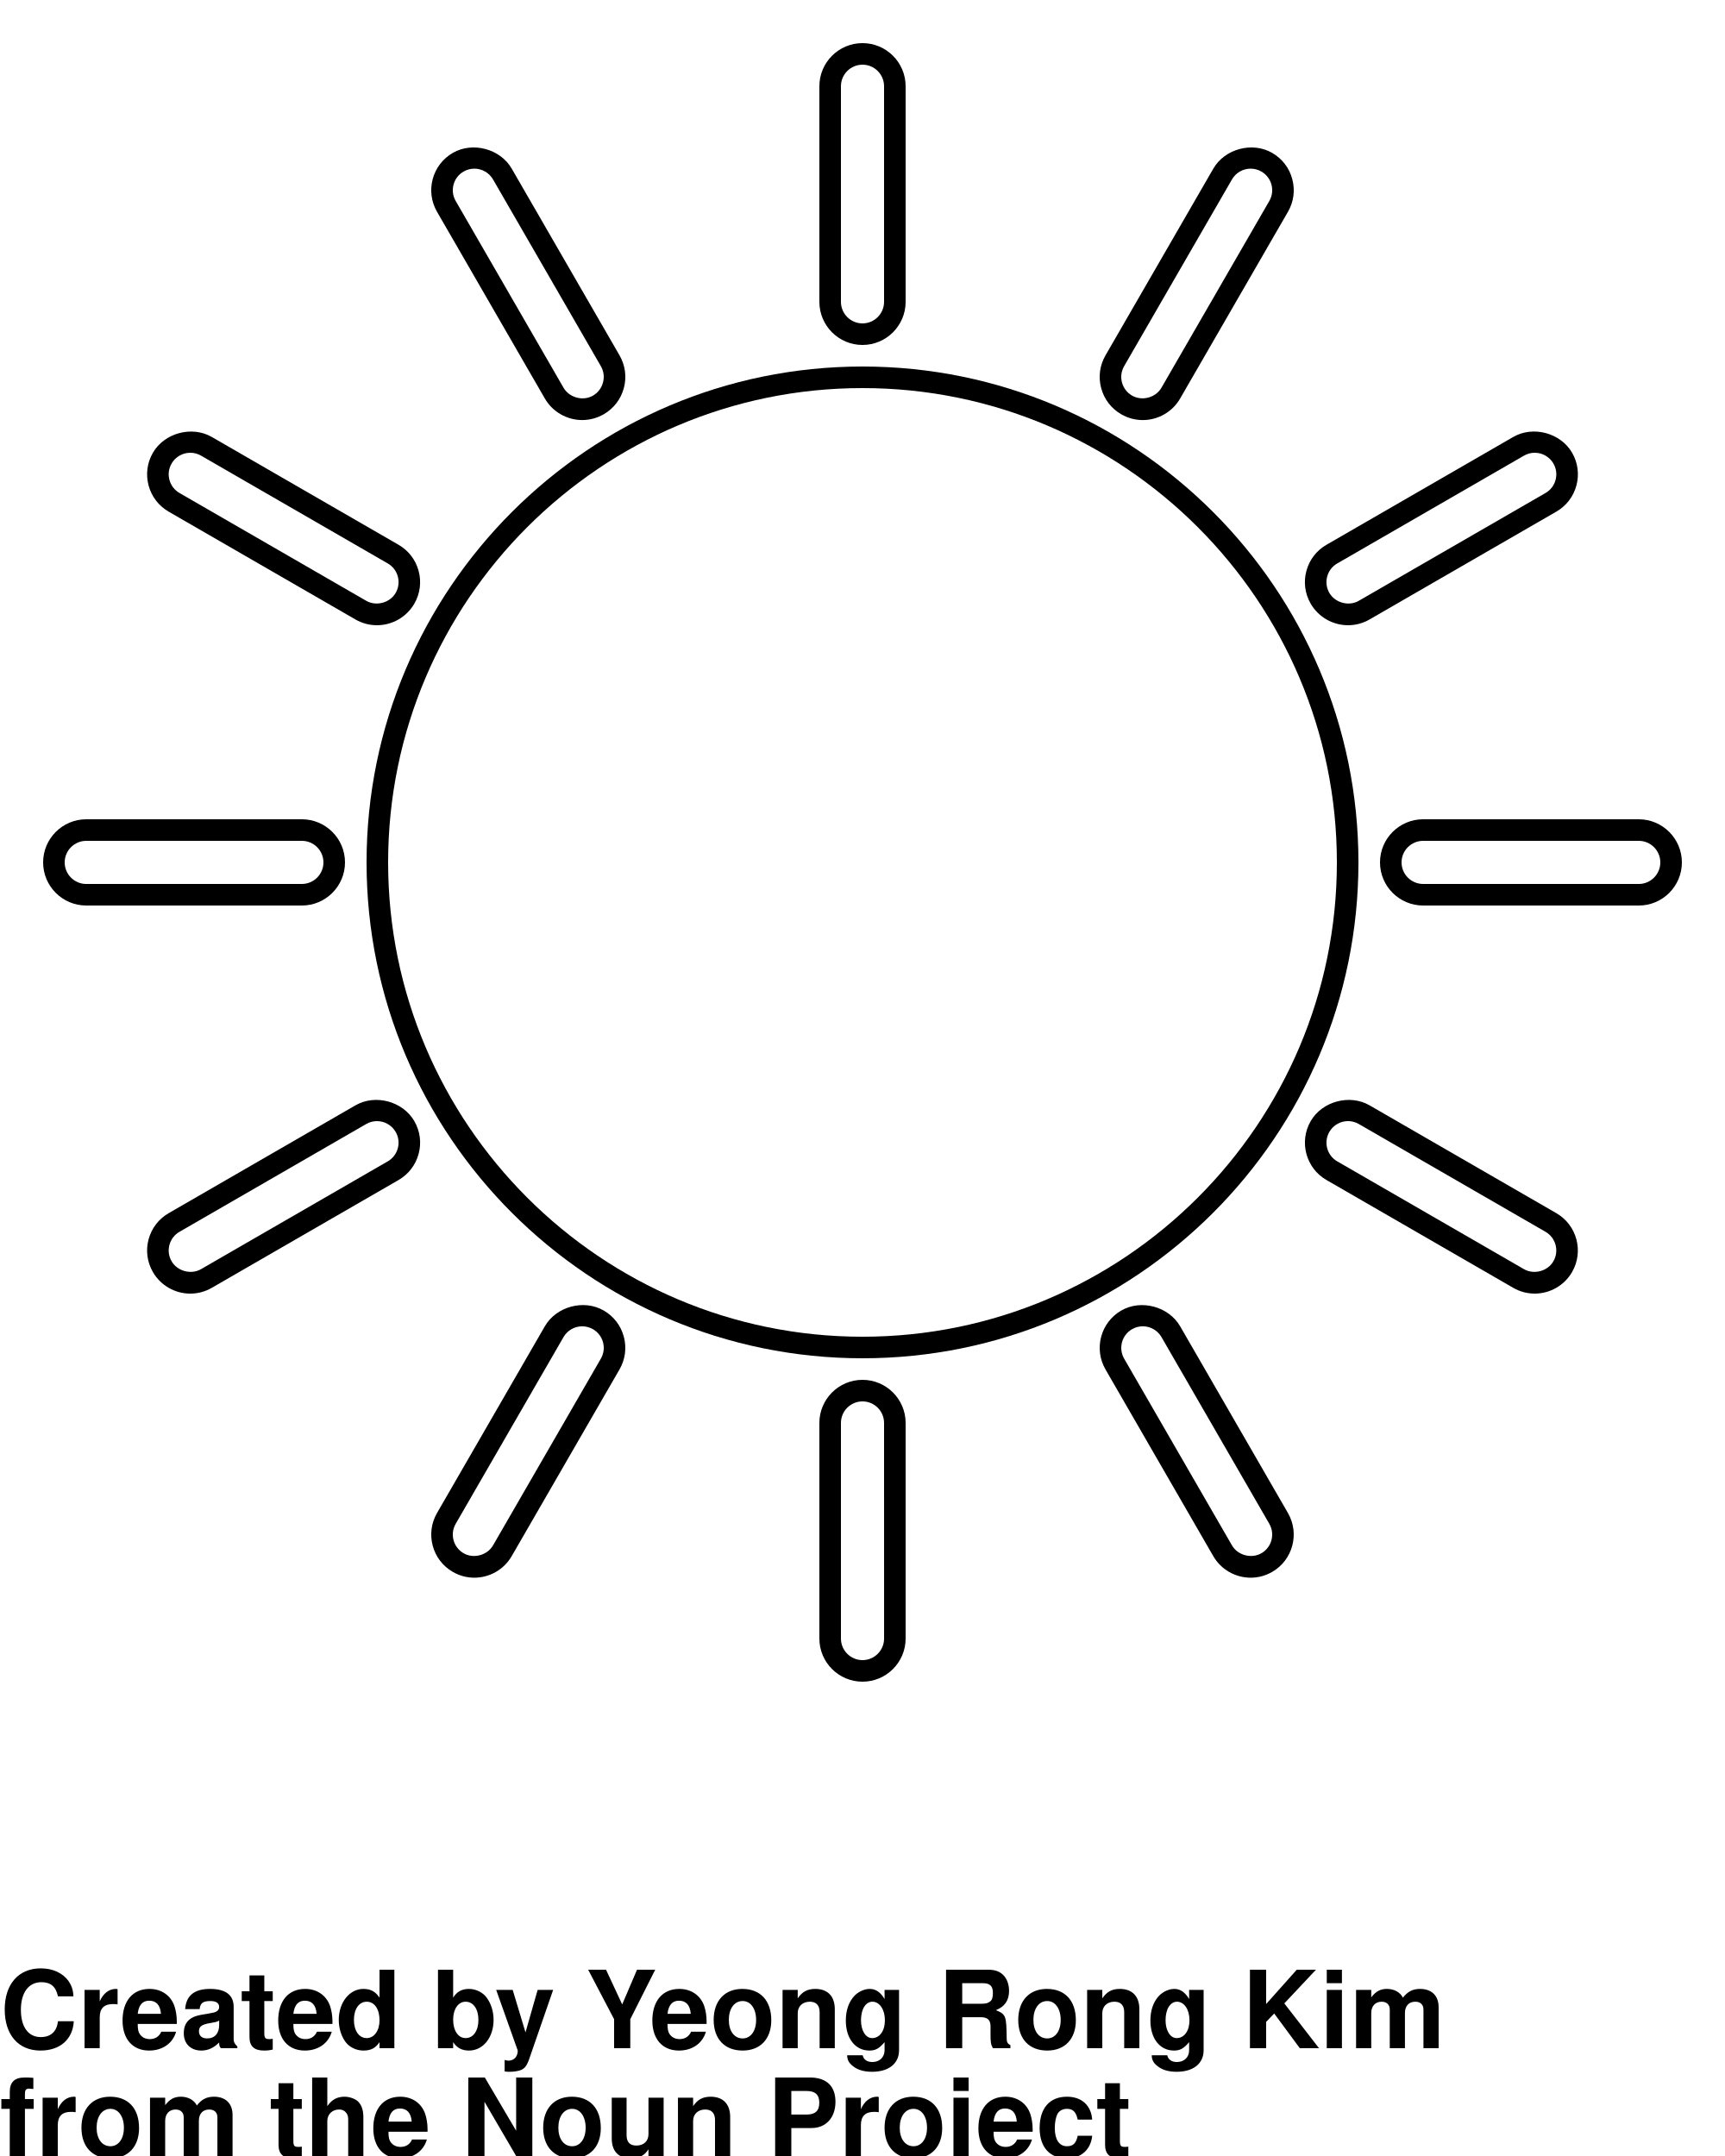
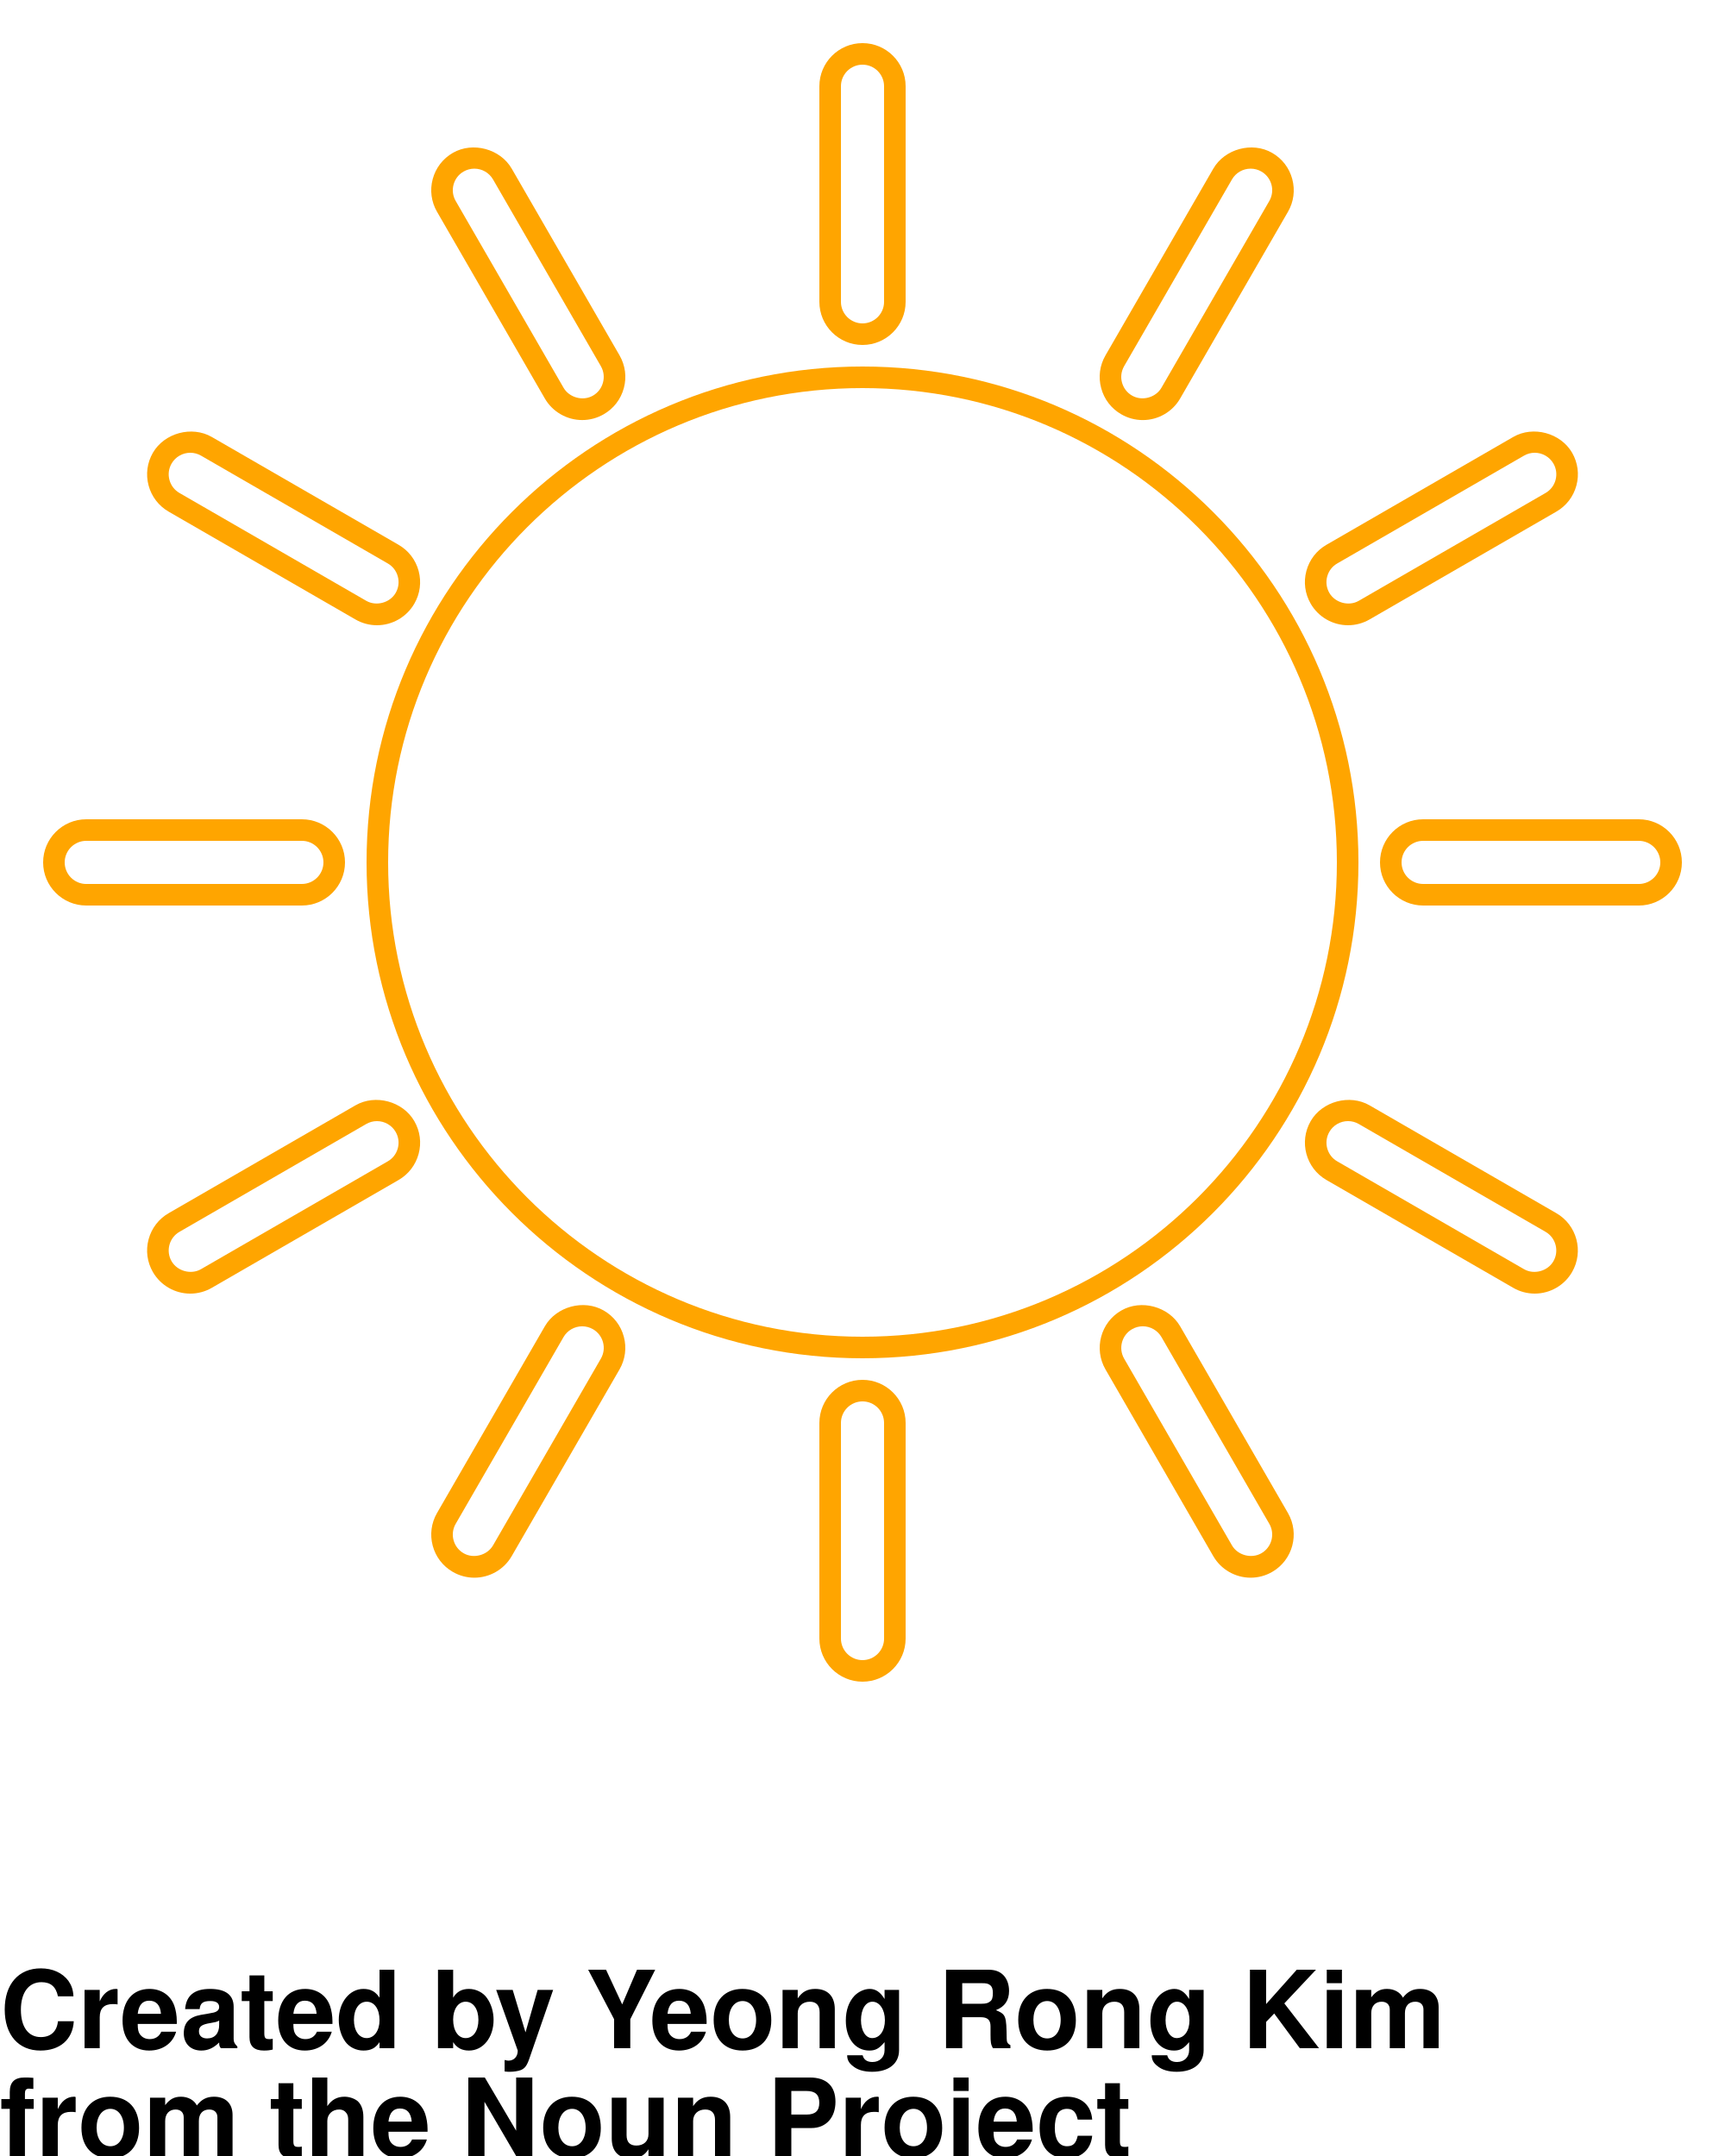
<svg xmlns="http://www.w3.org/2000/svg" version="1.1" x="0px" y="0px" viewBox="0 0 80 100" enable-background="new 0 0 80 80" xml:space="preserve">
  <g>
-     <path d="M40,17c-12.682,0-23,10.318-23,23c0,12.683,10.318,23,23,23c12.683,0,23-10.317,23-23C63,27.318,52.683,17,40,17z M40,62   c-12.131,0-22-9.869-22-22s9.869-22,22-22s22,9.869,22,22S52.131,62,40,62z" />
-     <path d="M40,16c1.103,0,2-0.897,2-2V4c0-1.103-0.897-2-2-2c-1.103,0-2,0.897-2,2v10C38,15.103,38.897,16,40,16z M39,4   c0-0.551,0.449-1,1-1s1,0.449,1,1v10c0,0.551-0.449,1-1,1s-1-0.449-1-1V4z" />
-     <path d="M25.268,18.483c0.356,0.617,1.021,1,1.733,1c0.35,0,0.695-0.093,0.999-0.269c0.462-0.267,0.793-0.698,0.932-1.214   c0.139-0.516,0.067-1.055-0.2-1.518l-5-8.66C23.203,6.904,21.925,6.558,21,7.091c-0.462,0.267-0.793,0.698-0.932,1.214   c-0.139,0.516-0.067,1.055,0.2,1.518L25.268,18.483z M21.034,8.564c0.069-0.258,0.234-0.474,0.465-0.607   c0.153-0.088,0.326-0.135,0.5-0.135c0.356,0,0.688,0.192,0.866,0.5l5,8.66c0.134,0.231,0.169,0.5,0.1,0.759   C27.897,18,27.731,18.216,27.5,18.35c-0.463,0.269-1.1,0.093-1.365-0.366l-5-8.66C21,9.092,20.965,8.823,21.034,8.564z" />
-     <path d="M7.823,23.732l8.66,4.999C16.787,28.908,17.132,29,17.482,29c0.713,0,1.377-0.383,1.733-1   c0.267-0.462,0.338-1.001,0.2-1.518c-0.138-0.516-0.469-0.947-0.932-1.214l-8.66-5C8.899,19.735,7.622,20.081,7.091,21   c-0.267,0.462-0.338,1.001-0.2,1.518C7.03,23.034,7.361,23.465,7.823,23.732z M7.958,21.5c0.178-0.309,0.51-0.5,0.867-0.5   c0.174,0,0.347,0.046,0.499,0.134l8.66,5c0.231,0.133,0.397,0.349,0.466,0.607c0.069,0.258,0.034,0.527-0.1,0.759   c-0.264,0.459-0.901,0.635-1.366,0.366l-8.66-5c-0.231-0.133-0.397-0.349-0.466-0.607C7.788,22.001,7.824,21.732,7.958,21.5z" />
-     <path d="M16,40c0-1.103-0.897-2-2-2L4,38c-1.103,0-2,0.897-2,2s0.897,2,2,2L14,42C15.103,42,16,41.103,16,40z M3,40   c0-0.551,0.449-1,1-1l10,0c0.551,0,1,0.449,1,1s-0.449,1-1,1L4,41.001C3.449,41.001,3,40.552,3,40z" />
-     <path d="M16.483,51.269l-8.66,5c-0.462,0.267-0.793,0.698-0.932,1.214c-0.139,0.516-0.067,1.055,0.2,1.518   c0.356,0.617,1.02,1,1.733,1c0.35,0,0.695-0.093,0.999-0.269l8.66-5c0.462-0.267,0.793-0.698,0.932-1.214   c0.139-0.516,0.067-1.055-0.2-1.518C18.685,51.081,17.408,50.734,16.483,51.269z M18.449,53.259   c-0.069,0.258-0.234,0.474-0.466,0.607l-8.66,5c-0.461,0.268-1.101,0.093-1.365-0.366c-0.134-0.231-0.169-0.501-0.1-0.759   c0.069-0.258,0.234-0.474,0.466-0.607l8.66-5C17.136,52.046,17.308,52,17.482,52c0.357,0,0.689,0.191,0.867,0.5   C18.483,52.731,18.519,53.001,18.449,53.259z" />
-     <path d="M28,60.785c-0.923-0.535-2.202-0.188-2.732,0.731l-5,8.66c-0.267,0.463-0.338,1.002-0.2,1.518   c0.138,0.516,0.469,0.947,0.931,1.214c0.304,0.176,0.649,0.269,0.999,0.269c0.714,0,1.378-0.384,1.733-1l5-8.66   c0.267-0.463,0.338-1.002,0.2-1.518C28.793,61.483,28.462,61.052,28,60.785z M27.866,63.017l-5,8.66   c-0.264,0.459-0.903,0.635-1.366,0.366c-0.231-0.134-0.397-0.35-0.466-0.607c-0.069-0.258-0.034-0.527,0.1-0.759l5-8.66   c0.178-0.309,0.51-0.5,0.867-0.5c0.174,0,0.347,0.047,0.499,0.134c0.231,0.134,0.397,0.35,0.466,0.607   C28.035,62.516,28,62.785,27.866,63.017z" />
-     <path d="M40,64c-1.103,0-2,0.897-2,2l0,10c0,1.103,0.897,2,2,2s2-0.897,2-2L42,66C42,64.897,41.103,64,40,64z M40,77   c-0.551,0-1-0.448-1-1l0-10c0-0.552,0.449-1,1-1s1,0.448,1,1l0.001,10C41.001,76.552,40.552,77,40,77z" />
-     <path d="M54.732,61.517c-0.531-0.92-1.813-1.265-2.732-0.731c-0.955,0.551-1.283,1.775-0.731,2.731l4.999,8.66   c0.355,0.616,1.02,1,1.733,1c0.351,0,0.696-0.093,0.999-0.269c0.955-0.551,1.283-1.775,0.731-2.731L54.732,61.517z M58.5,72.043   c-0.464,0.268-1.102,0.093-1.366-0.366l-5-8.66c-0.275-0.478-0.111-1.091,0.367-1.366c0.151-0.088,0.324-0.135,0.498-0.135   c0.356,0,0.688,0.192,0.867,0.501l5,8.66C59.142,71.154,58.978,71.768,58.5,72.043z" />
-     <path d="M72.177,56.269l-8.659-5c-0.922-0.534-2.203-0.189-2.732,0.731c-0.552,0.956-0.224,2.181,0.731,2.731l8.66,5   C70.479,59.907,70.825,60,71.176,60c0.714,0,1.378-0.384,1.732-1C73.46,58.044,73.132,56.819,72.177,56.269z M72.042,58.5   c-0.264,0.46-0.901,0.635-1.365,0.366l-8.66-5c-0.478-0.275-0.642-0.889-0.365-1.367c0.177-0.309,0.509-0.5,0.866-0.5   c0.174,0,0.347,0.047,0.499,0.135l8.66,5C72.154,57.409,72.318,58.022,72.042,58.5z" />
-     <path d="M76,38l-10,0c-1.103,0-2,0.897-2,2c0,1.103,0.897,2,2,2l10,0.001c1.103,0,2-0.897,2-2S77.103,38,76,38z M76,41.001L66,41   c-0.552,0-1-0.449-1-1s0.448-1,1-1l10,0c0.552,0,1,0.449,1,1C77,40.552,76.552,41.001,76,41.001z" />
-     <path d="M62.518,29c0.35,0,0.695-0.093,0.999-0.269l8.66-5c0.463-0.267,0.794-0.698,0.932-1.214   c0.139-0.516,0.067-1.055-0.199-1.517c-0.531-0.92-1.809-1.267-2.732-0.732l-8.66,5c-0.463,0.267-0.794,0.698-0.932,1.214   c-0.139,0.516-0.067,1.055,0.199,1.517C61.141,28.617,61.805,29,62.518,29z M61.551,26.741c0.069-0.258,0.234-0.474,0.466-0.607   l8.661-5C70.829,21.046,71.001,21,71.176,21c0.356,0,0.688,0.191,0.867,0.5c0.133,0.231,0.169,0.501,0.1,0.759   s-0.234,0.474-0.466,0.607l-8.66,5c-0.464,0.27-1.1,0.093-1.366-0.366C61.518,27.269,61.481,26.999,61.551,26.741z" />
-     <path d="M52,19.215c0.304,0.176,0.649,0.269,0.999,0.269c0.713,0,1.377-0.383,1.732-1l5-8.66c0.268-0.462,0.339-1.001,0.2-1.518   C59.794,7.79,59.463,7.359,59,7.092c-0.924-0.535-2.203-0.187-2.731,0.731l-5,8.66c-0.268,0.462-0.339,1.001-0.2,1.518   C51.206,18.517,51.537,18.948,52,19.215z M52.134,16.983l5.001-8.661c0.177-0.308,0.509-0.5,0.866-0.5   c0.175,0,0.347,0.046,0.499,0.135c0.231,0.133,0.396,0.349,0.466,0.607s0.033,0.527-0.1,0.759l-5.001,8.66   c-0.264,0.46-0.899,0.635-1.365,0.365c-0.231-0.133-0.396-0.349-0.466-0.607S52.001,17.215,52.134,16.983z" />
+     <path fill="orange" d="M40,17c-12.682,0-23,10.318-23,23c0,12.683,10.318,23,23,23c12.683,0,23-10.317,23-23C63,27.318,52.683,17,40,17z M40,62   c-12.131,0-22-9.869-22-22s9.869-22,22-22s22,9.869,22,22S52.131,62,40,62z" />
+     <path fill="orange" d="M40,16c1.103,0,2-0.897,2-2V4c0-1.103-0.897-2-2-2c-1.103,0-2,0.897-2,2v10C38,15.103,38.897,16,40,16z M39,4   c0-0.551,0.449-1,1-1s1,0.449,1,1v10c0,0.551-0.449,1-1,1s-1-0.449-1-1V4z" />
+     <path fill="orange" d="M25.268,18.483c0.356,0.617,1.021,1,1.733,1c0.35,0,0.695-0.093,0.999-0.269c0.462-0.267,0.793-0.698,0.932-1.214   c0.139-0.516,0.067-1.055-0.2-1.518l-5-8.66C23.203,6.904,21.925,6.558,21,7.091c-0.462,0.267-0.793,0.698-0.932,1.214   c-0.139,0.516-0.067,1.055,0.2,1.518L25.268,18.483z M21.034,8.564c0.069-0.258,0.234-0.474,0.465-0.607   c0.153-0.088,0.326-0.135,0.5-0.135c0.356,0,0.688,0.192,0.866,0.5l5,8.66c0.134,0.231,0.169,0.5,0.1,0.759   C27.897,18,27.731,18.216,27.5,18.35c-0.463,0.269-1.1,0.093-1.365-0.366l-5-8.66C21,9.092,20.965,8.823,21.034,8.564z" />
+     <path fill="orange" d="M7.823,23.732l8.66,4.999C16.787,28.908,17.132,29,17.482,29c0.713,0,1.377-0.383,1.733-1   c0.267-0.462,0.338-1.001,0.2-1.518c-0.138-0.516-0.469-0.947-0.932-1.214l-8.66-5C8.899,19.735,7.622,20.081,7.091,21   c-0.267,0.462-0.338,1.001-0.2,1.518C7.03,23.034,7.361,23.465,7.823,23.732z M7.958,21.5c0.178-0.309,0.51-0.5,0.867-0.5   c0.174,0,0.347,0.046,0.499,0.134l8.66,5c0.231,0.133,0.397,0.349,0.466,0.607c0.069,0.258,0.034,0.527-0.1,0.759   c-0.264,0.459-0.901,0.635-1.366,0.366l-8.66-5c-0.231-0.133-0.397-0.349-0.466-0.607C7.788,22.001,7.824,21.732,7.958,21.5z" />
+     <path fill="orange" d="M16,40c0-1.103-0.897-2-2-2L4,38c-1.103,0-2,0.897-2,2s0.897,2,2,2L14,42C15.103,42,16,41.103,16,40z M3,40   c0-0.551,0.449-1,1-1l10,0c0.551,0,1,0.449,1,1s-0.449,1-1,1L4,41.001C3.449,41.001,3,40.552,3,40z" />
+     <path fill="orange" d="M16.483,51.269l-8.66,5c-0.462,0.267-0.793,0.698-0.932,1.214c-0.139,0.516-0.067,1.055,0.2,1.518   c0.356,0.617,1.02,1,1.733,1c0.35,0,0.695-0.093,0.999-0.269l8.66-5c0.462-0.267,0.793-0.698,0.932-1.214   c0.139-0.516,0.067-1.055-0.2-1.518C18.685,51.081,17.408,50.734,16.483,51.269z M18.449,53.259   c-0.069,0.258-0.234,0.474-0.466,0.607l-8.66,5c-0.461,0.268-1.101,0.093-1.365-0.366c-0.134-0.231-0.169-0.501-0.1-0.759   c0.069-0.258,0.234-0.474,0.466-0.607l8.66-5C17.136,52.046,17.308,52,17.482,52c0.357,0,0.689,0.191,0.867,0.5   C18.483,52.731,18.519,53.001,18.449,53.259z" />
+     <path fill="orange" d="M28,60.785c-0.923-0.535-2.202-0.188-2.732,0.731l-5,8.66c-0.267,0.463-0.338,1.002-0.2,1.518   c0.138,0.516,0.469,0.947,0.931,1.214c0.304,0.176,0.649,0.269,0.999,0.269c0.714,0,1.378-0.384,1.733-1l5-8.66   c0.267-0.463,0.338-1.002,0.2-1.518C28.793,61.483,28.462,61.052,28,60.785z M27.866,63.017l-5,8.66   c-0.264,0.459-0.903,0.635-1.366,0.366c-0.231-0.134-0.397-0.35-0.466-0.607c-0.069-0.258-0.034-0.527,0.1-0.759l5-8.66   c0.178-0.309,0.51-0.5,0.867-0.5c0.174,0,0.347,0.047,0.499,0.134c0.231,0.134,0.397,0.35,0.466,0.607   C28.035,62.516,28,62.785,27.866,63.017z" />
+     <path fill="orange" d="M40,64c-1.103,0-2,0.897-2,2l0,10c0,1.103,0.897,2,2,2s2-0.897,2-2L42,66C42,64.897,41.103,64,40,64z M40,77   c-0.551,0-1-0.448-1-1l0-10c0-0.552,0.449-1,1-1s1,0.448,1,1l0.001,10C41.001,76.552,40.552,77,40,77z" />
+     <path fill="orange" d="M54.732,61.517c-0.531-0.92-1.813-1.265-2.732-0.731c-0.955,0.551-1.283,1.775-0.731,2.731l4.999,8.66   c0.355,0.616,1.02,1,1.733,1c0.351,0,0.696-0.093,0.999-0.269c0.955-0.551,1.283-1.775,0.731-2.731L54.732,61.517z M58.5,72.043   c-0.464,0.268-1.102,0.093-1.366-0.366l-5-8.66c-0.275-0.478-0.111-1.091,0.367-1.366c0.151-0.088,0.324-0.135,0.498-0.135   c0.356,0,0.688,0.192,0.867,0.501l5,8.66C59.142,71.154,58.978,71.768,58.5,72.043z" />
+     <path fill="orange" d="M72.177,56.269l-8.659-5c-0.922-0.534-2.203-0.189-2.732,0.731c-0.552,0.956-0.224,2.181,0.731,2.731l8.66,5   C70.479,59.907,70.825,60,71.176,60c0.714,0,1.378-0.384,1.732-1C73.46,58.044,73.132,56.819,72.177,56.269z M72.042,58.5   c-0.264,0.46-0.901,0.635-1.365,0.366l-8.66-5c-0.478-0.275-0.642-0.889-0.365-1.367c0.177-0.309,0.509-0.5,0.866-0.5   c0.174,0,0.347,0.047,0.499,0.135l8.66,5C72.154,57.409,72.318,58.022,72.042,58.5z" />
+     <path fill="orange" d="M76,38l-10,0c-1.103,0-2,0.897-2,2c0,1.103,0.897,2,2,2l10,0.001c1.103,0,2-0.897,2-2S77.103,38,76,38z M76,41.001L66,41   c-0.552,0-1-0.449-1-1s0.448-1,1-1l10,0c0.552,0,1,0.449,1,1C77,40.552,76.552,41.001,76,41.001z" />
+     <path fill="orange" d="M62.518,29c0.35,0,0.695-0.093,0.999-0.269l8.66-5c0.463-0.267,0.794-0.698,0.932-1.214   c0.139-0.516,0.067-1.055-0.199-1.517c-0.531-0.92-1.809-1.267-2.732-0.732l-8.66,5c-0.463,0.267-0.794,0.698-0.932,1.214   c-0.139,0.516-0.067,1.055,0.199,1.517C61.141,28.617,61.805,29,62.518,29z M61.551,26.741c0.069-0.258,0.234-0.474,0.466-0.607   l8.661-5C70.829,21.046,71.001,21,71.176,21c0.356,0,0.688,0.191,0.867,0.5c0.133,0.231,0.169,0.501,0.1,0.759   s-0.234,0.474-0.466,0.607l-8.66,5c-0.464,0.27-1.1,0.093-1.366-0.366C61.518,27.269,61.481,26.999,61.551,26.741z" />
+     <path fill="orange" d="M52,19.215c0.304,0.176,0.649,0.269,0.999,0.269c0.713,0,1.377-0.383,1.732-1l5-8.66c0.268-0.462,0.339-1.001,0.2-1.518   C59.794,7.79,59.463,7.359,59,7.092c-0.924-0.535-2.203-0.187-2.731,0.731l-5,8.66c-0.268,0.462-0.339,1.001-0.2,1.518   C51.206,18.517,51.537,18.948,52,19.215z M52.134,16.983l5.001-8.661c0.177-0.308,0.509-0.5,0.866-0.5   c0.175,0,0.347,0.046,0.499,0.135c0.231,0.133,0.396,0.349,0.466,0.607s0.033,0.527-0.1,0.759l-5.001,8.66   c-0.264,0.46-0.899,0.635-1.365,0.365c-0.231-0.133-0.396-0.349-0.466-0.607S52.001,17.215,52.134,16.983z" />
  </g>
  <text x="0" y="95" fill="#000000" font-size="5px" font-weight="bold" font-family="'Helvetica Neue', Helvetica, Arial-Unicode, Arial, Sans-serif">Created by Yeong Rong Kim</text>
  <text x="0" y="100" fill="#000000" font-size="5px" font-weight="bold" font-family="'Helvetica Neue', Helvetica, Arial-Unicode, Arial, Sans-serif">from the Noun Project</text>
</svg>
